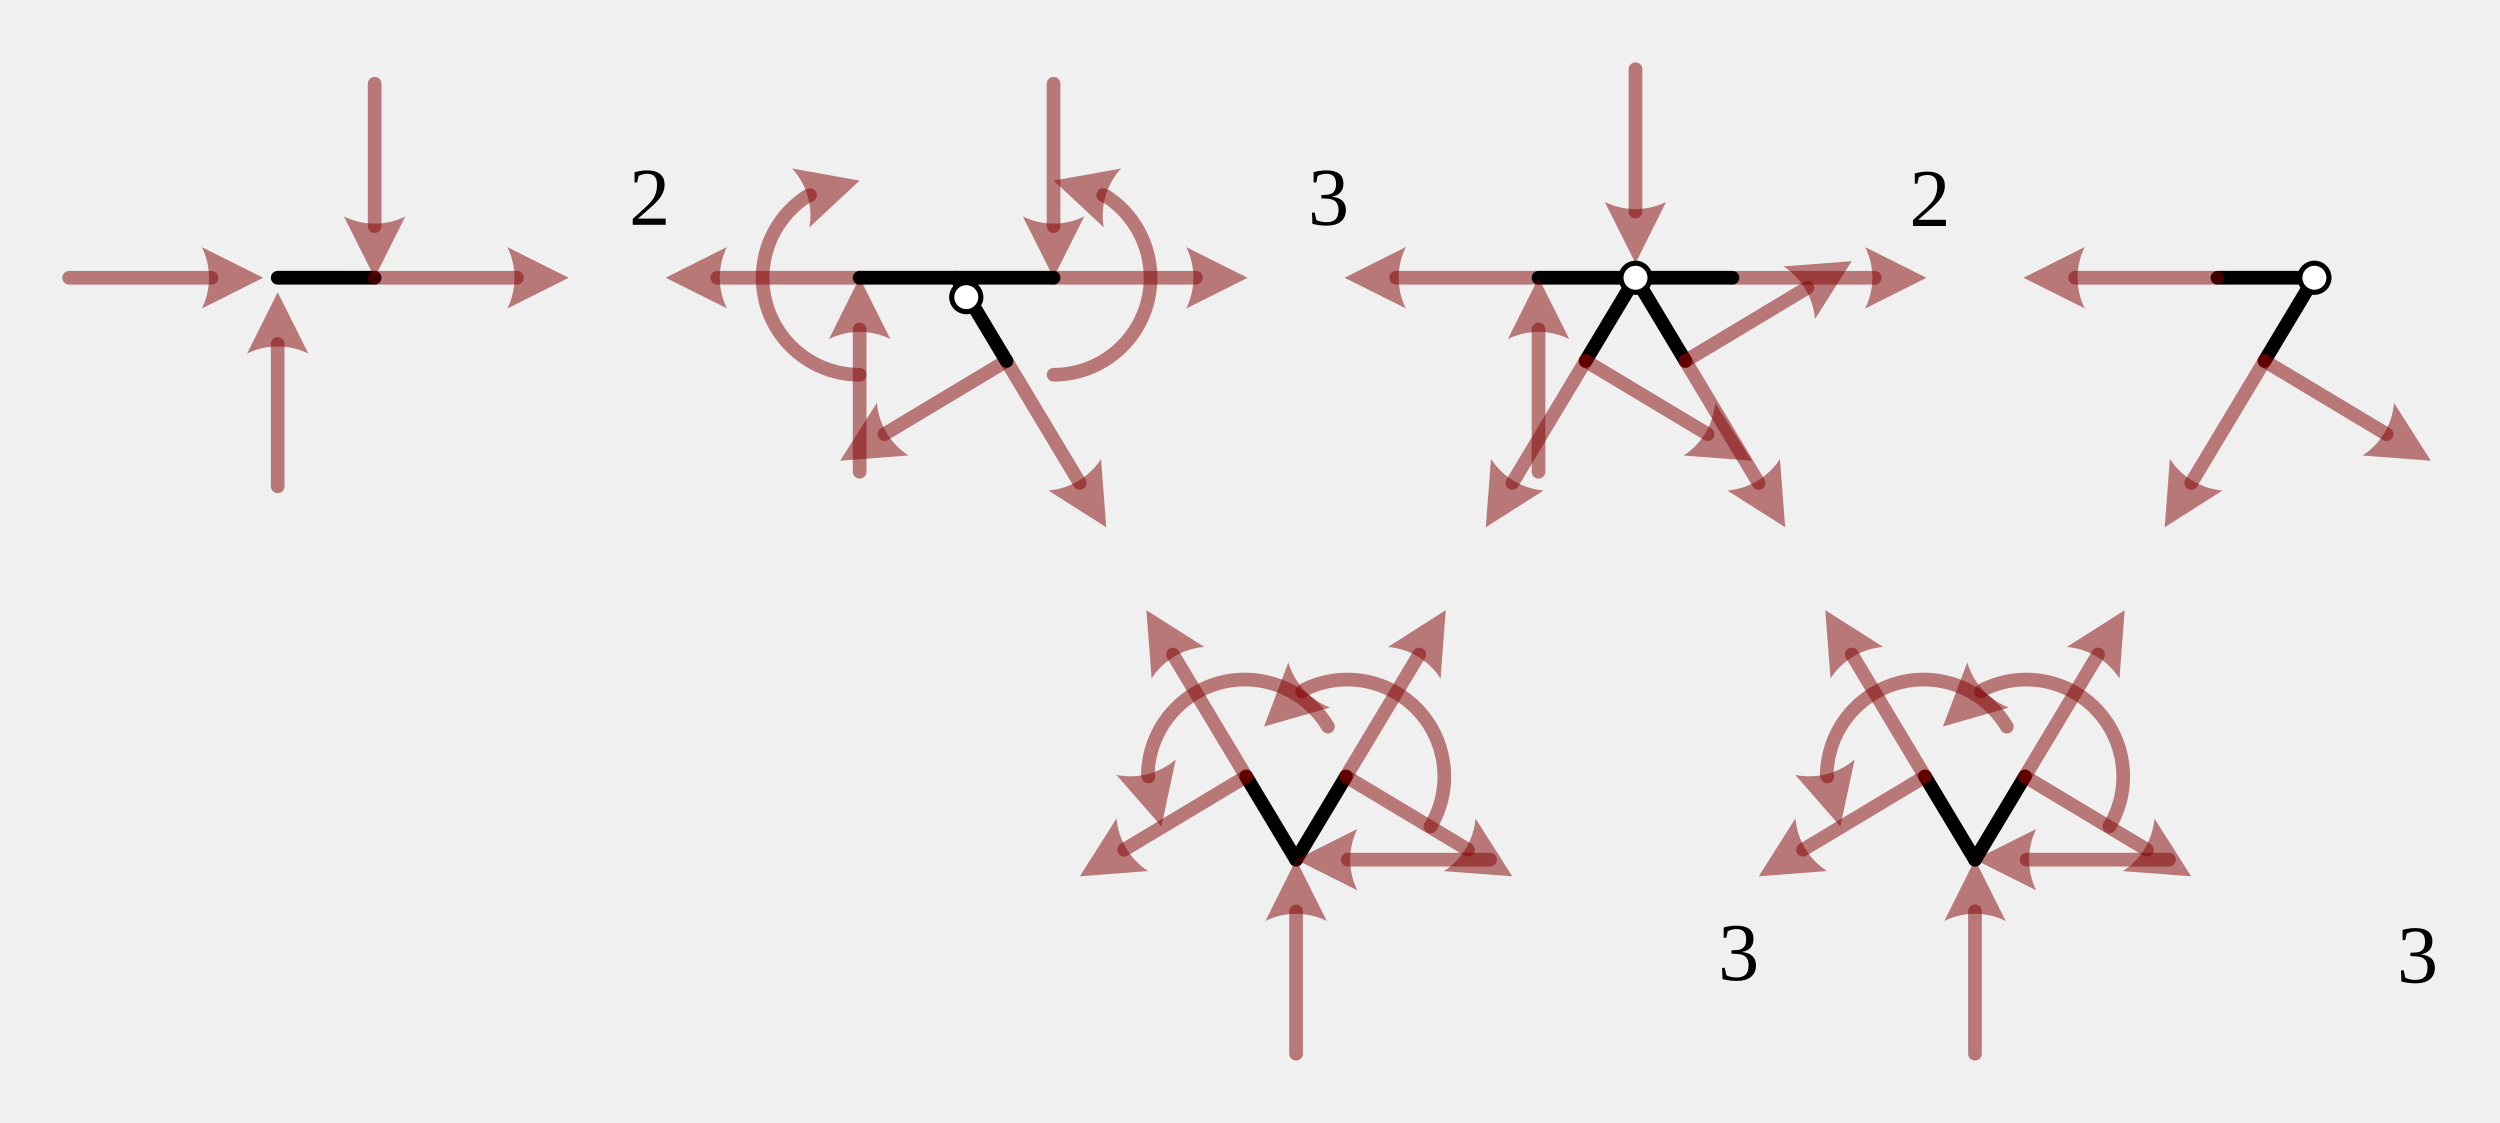
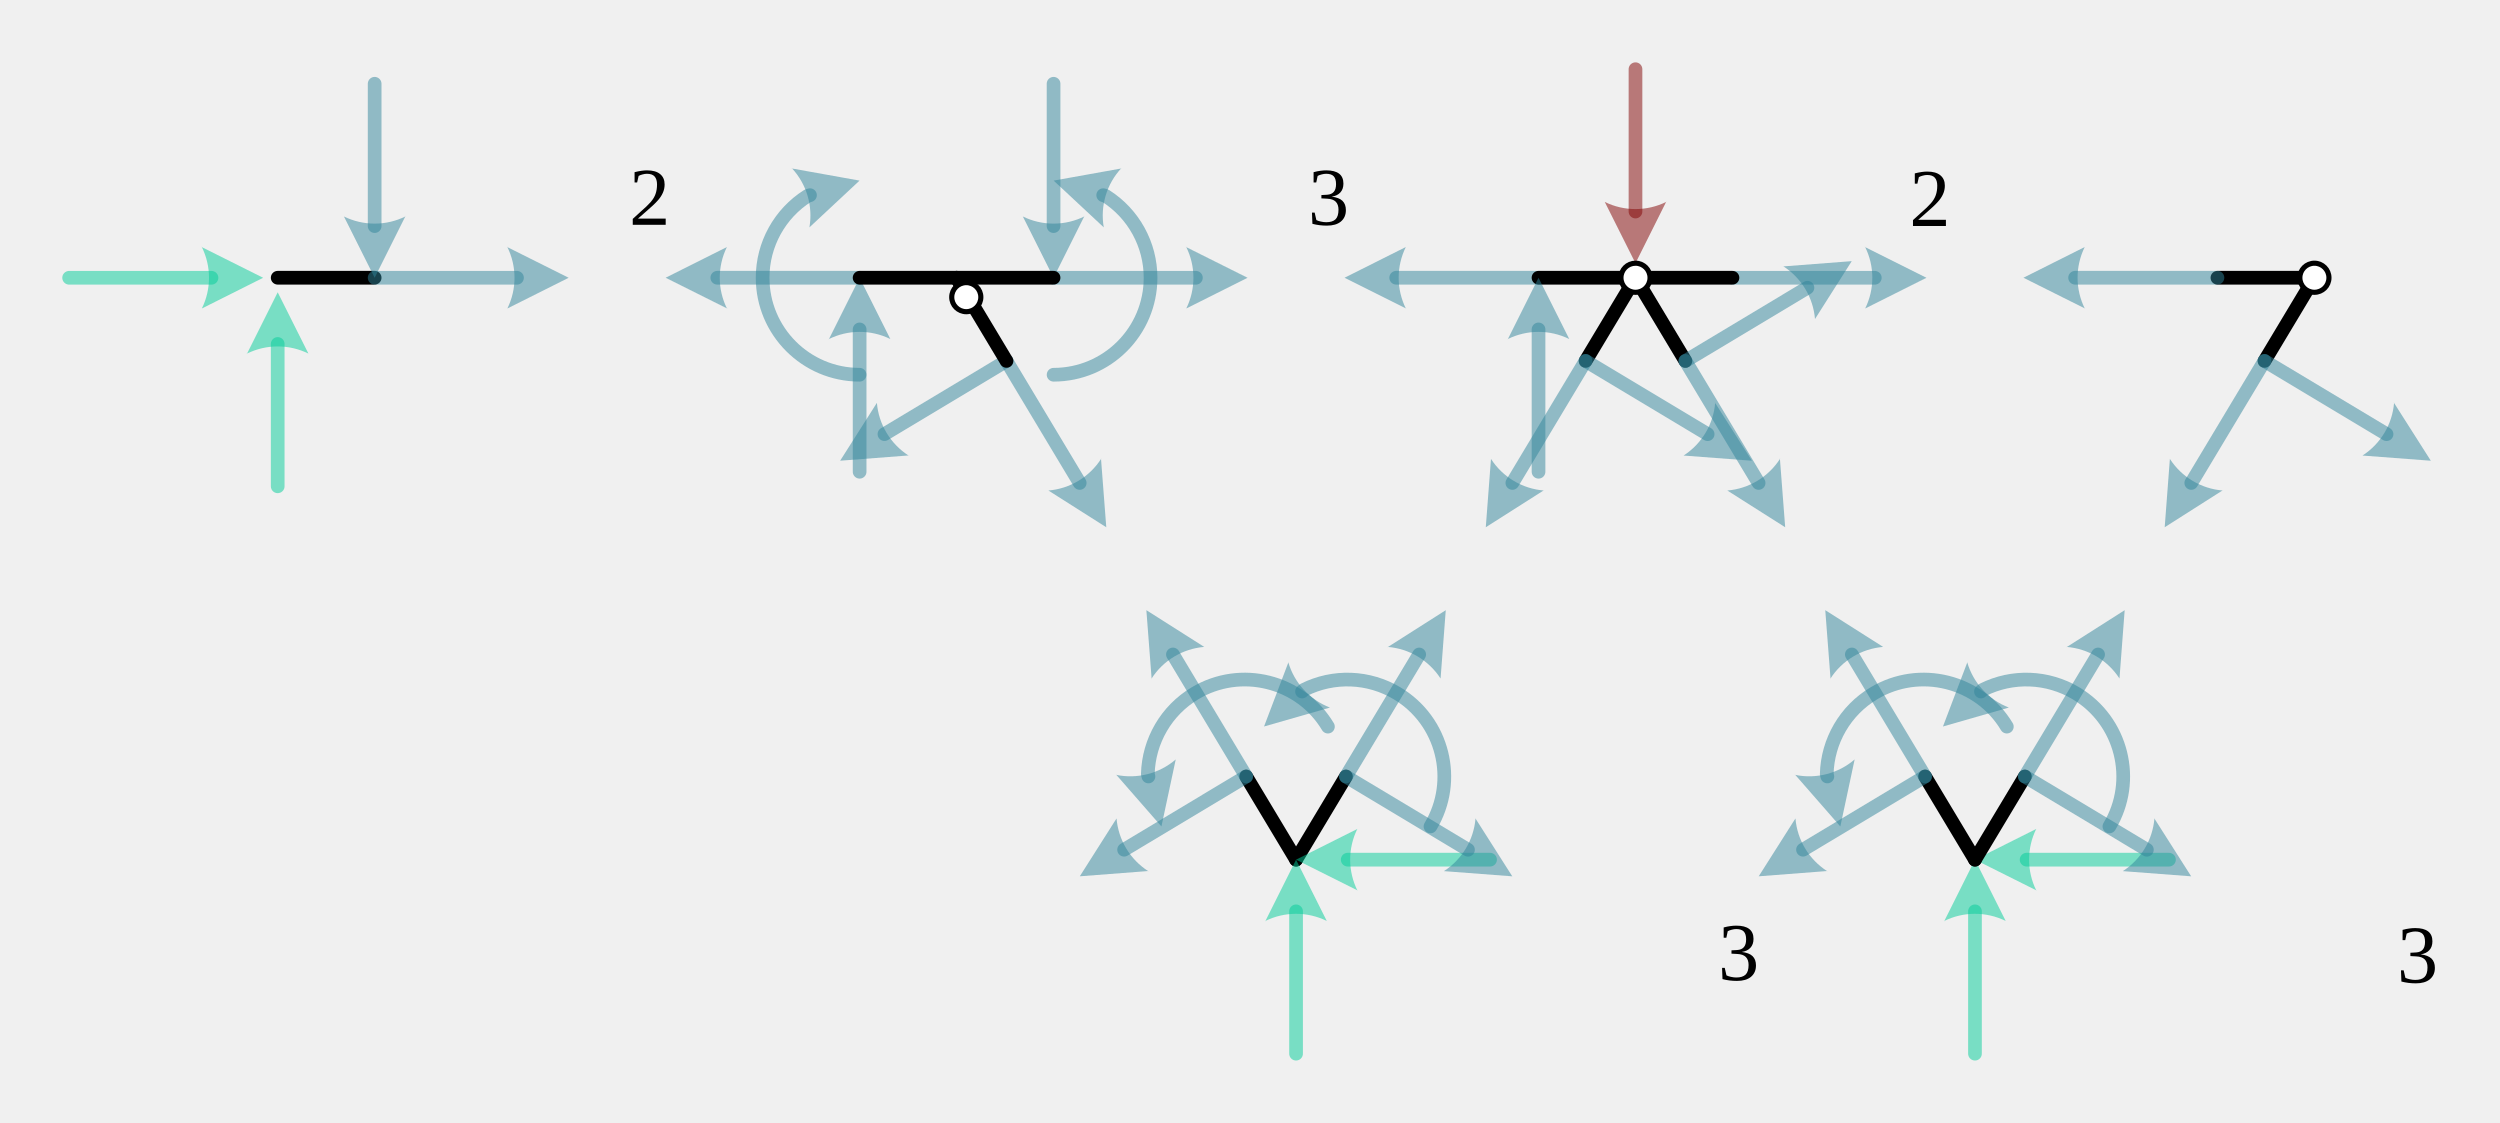
- <svg xmlns="http://www.w3.org/2000/svg" xmlns:ns1="http://schemas.microsoft.com/visio/2003/SVGExtensions/" xmlns:xlink="http://www.w3.org/1999/xlink" width="5.074in" height="2.279in" viewBox="0 0 365.339 164.072" xml:space="preserve" color-interpolation-filters="sRGB" class="st8">
+ <svg xmlns="http://www.w3.org/2000/svg" xmlns:ns1="http://schemas.microsoft.com/visio/2003/SVGExtensions/" xmlns:xlink="http://www.w3.org/1999/xlink" width="5.074in" height="2.279in" viewBox="0 0 365.339 164.072" xml:space="preserve" color-interpolation-filters="sRGB" class="st12">
  <ns1:documentProperties ns1:langID="1043" ns1:metric="true" ns1:viewMarkup="false" />
  <style type="text/css">
	
		.st1 {stroke:#000000;stroke-linecap:round;stroke-linejoin:round;stroke-width:2}
		.st2 {marker-start:url(#mrkr5-21);stroke:#800000;stroke-linecap:round;stroke-linejoin:round;stroke-opacity:0.5;stroke-width:2}
		.st3 {fill:#800000;fill-opacity:0.5;stroke:#800000;stroke-opacity:0.5;stroke-width:0.442}
- 		.st4 {marker-end:url(#mrkr5-97);stroke:#800000;stroke-linecap:round;stroke-linejoin:round;stroke-opacity:0.5;stroke-width:2}
- 		.st5 {fill:#ffffff;stroke:#000000;stroke-linecap:round;stroke-linejoin:round;stroke-width:0.75}
- 		.st6 {fill:none;stroke:none;stroke-linecap:round;stroke-linejoin:round;stroke-width:0.75}
- 		.st7 {fill:#000000;font-family:Times New Roman;font-size:1em}
- 		.st8 {fill:none;fill-rule:evenodd;font-size:12px;overflow:visible;stroke-linecap:square;stroke-miterlimit:3}
+ 		.st4 {marker-start:url(#mrkr5-27);stroke:#00cc99;stroke-linecap:round;stroke-linejoin:round;stroke-opacity:0.5;stroke-width:2}
+ 		.st5 {fill:#00cc99;fill-opacity:0.5;stroke:#00cc99;stroke-opacity:0.5;stroke-width:0.442}
+ 		.st6 {marker-start:url(#mrkr5-58);stroke:#31859b;stroke-linecap:round;stroke-linejoin:round;stroke-opacity:0.5;stroke-width:2}
+ 		.st7 {fill:#31859b;fill-opacity:0.5;stroke:#31859b;stroke-opacity:0.5;stroke-width:0.442}
+ 		.st8 {marker-end:url(#mrkr5-99);stroke:#31859b;stroke-linecap:round;stroke-linejoin:round;stroke-opacity:0.5;stroke-width:2}
+ 		.st9 {fill:#ffffff;stroke:#000000;stroke-linecap:round;stroke-linejoin:round;stroke-width:0.75}
+ 		.st10 {fill:none;stroke:none;stroke-linecap:round;stroke-linejoin:round;stroke-width:0.75}
+ 		.st11 {fill:#000000;font-family:Times New Roman;font-size:1em}
+ 		.st12 {fill:none;fill-rule:evenodd;font-size:12px;overflow:visible;stroke-linecap:square;stroke-miterlimit:3}
	
	</style>
  <defs id="Markers">
    <g id="lend5">
      <path d="M 2 1 L 0 0 L 1.981 -0.993 C 1.672 -0.365 1.673 0.373 1.985 1 " style="stroke:none" />
    </g>
    <marker id="mrkr5-21" class="st3" ns1:arrowType="5" ns1:arrowSize="2" ns1:setback="3.775" refX="3.775" orient="auto" markerUnits="strokeWidth" overflow="visible">
      <use xlink:href="#lend5" transform="scale(2.26) " />
    </marker>
-     <marker id="mrkr5-97" class="st3" ns1:arrowType="5" ns1:arrowSize="2" ns1:setback="3.775" refX="-3.775" orient="auto" markerUnits="strokeWidth" overflow="visible">
+     <marker id="mrkr5-27" class="st5" ns1:arrowType="5" ns1:arrowSize="2" ns1:setback="3.775" refX="3.775" orient="auto" markerUnits="strokeWidth" overflow="visible">
+       <use xlink:href="#lend5" transform="scale(2.26) " />
+     </marker>
+     <marker id="mrkr5-58" class="st7" ns1:arrowType="5" ns1:arrowSize="2" ns1:setback="3.775" refX="3.775" orient="auto" markerUnits="strokeWidth" overflow="visible">
+       <use xlink:href="#lend5" transform="scale(2.26) " />
+     </marker>
+     <marker id="mrkr5-99" class="st7" ns1:arrowType="5" ns1:arrowSize="2" ns1:setback="3.775" refX="-3.775" orient="auto" markerUnits="strokeWidth" overflow="visible">
      <use xlink:href="#lend5" transform="scale(-2.26,-2.26) " />
    </marker>
  </defs>
  <g ns1:mID="0" ns1:index="1" ns1:groupContext="foregroundPage">
    <ns1:pageProperties ns1:drawingScale="0.0393701" ns1:pageScale="0.0393701" ns1:drawingUnits="24" ns1:shadowOffsetX="8.50394" ns1:shadowOffsetY="-8.50394" />
-     <g id="shape603-1" ns1:mID="603" ns1:groupContext="shape" transform="translate(40.5794,-123.493)">
-       <path d="M0 164.07 L14.17 164.07" class="st1" />
-     </g>
-     <g id="shape604-4" ns1:mID="604" ns1:groupContext="shape" transform="translate(379.695,124.994) rotate(120.964)">
-       <path d="M0 164.07 L14.17 164.07" class="st1" />
-     </g>
-     <g id="shape605-7" ns1:mID="605" ns1:groupContext="shape" transform="translate(280.483,-43.835) rotate(59.0362)">
+     <g id="shape271-1" ns1:mID="271" ns1:groupContext="shape" transform="translate(40.5794,-123.493)">
+       <path d="M0 164.07 L14.17 164.07" class="st1" />
+     </g>
+     <g id="shape272-4" ns1:mID="272" ns1:groupContext="shape" transform="translate(379.695,124.994) rotate(120.964)">
+       <path d="M0 164.07 L14.17 164.07" class="st1" />
+     </g>
+     <g id="shape273-7" ns1:mID="273" ns1:groupContext="shape" transform="translate(280.483,-43.835) rotate(59.0362)">
      <path d="M0 164.07 L2.83 164.07" class="st1" />
    </g>
-     <g id="shape606-10" ns1:mID="606" ns1:groupContext="shape" transform="translate(322.797,29.0509) rotate(59.0362)">
-       <path d="M0 164.07 L14.17 164.07" class="st1" />
-     </g>
-     <g id="shape607-13" ns1:mID="607" ns1:groupContext="shape" transform="translate(337.381,197.88) rotate(120.964)">
-       <path d="M0 164.07 L14.17 164.07" class="st1" />
-     </g>
-     <g id="shape608-16" ns1:mID="608" ns1:groupContext="shape" transform="translate(74.9323,38.4535) rotate(-90)">
+     <g id="shape274-10" ns1:mID="274" ns1:groupContext="shape" transform="translate(322.797,29.0509) rotate(59.0362)">
+       <path d="M0 164.07 L14.17 164.07" class="st1" />
+     </g>
+     <g id="shape275-13" ns1:mID="275" ns1:groupContext="shape" transform="translate(337.381,197.88) rotate(120.964)">
+       <path d="M0 164.07 L14.17 164.07" class="st1" />
+     </g>
+     <g id="shape276-16" ns1:mID="276" ns1:groupContext="shape" transform="translate(74.9323,38.4535) rotate(-90)">
      <path d="M7.55 164.07 L7.91 164.07 L28.35 164.07" class="st2" />
    </g>
-     <g id="shape609-22" ns1:mID="609" ns1:groupContext="shape" transform="translate(204.652,42.7055) rotate(90)">
-       <path d="M7.55 164.07 L7.91 164.07 L28.35 164.07" class="st2" />
-     </g>
-     <g id="shape610-27" ns1:mID="610" ns1:groupContext="shape" transform="translate(353.471,125.619) rotate(90)">
-       <path d="M7.55 164.07 L7.91 164.07 L28.35 164.07" class="st2" />
-     </g>
-     <g id="shape611-32" ns1:mID="611" ns1:groupContext="shape" transform="translate(452.683,125.619) rotate(90)">
-       <path d="M7.55 164.07 L7.91 164.07 L28.35 164.07" class="st2" />
-     </g>
-     <g id="shape612-37" ns1:mID="612" ns1:groupContext="shape" transform="translate(288.611,-38.4535)">
-       <path d="M7.55 164.07 L7.91 164.07 L28.35 164.07" class="st2" />
-     </g>
-     <g id="shape613-42" ns1:mID="613" ns1:groupContext="shape" transform="translate(189.398,-38.4535)">
-       <path d="M7.55 164.07 L7.91 164.07 L28.35 164.07" class="st2" />
-     </g>
-     <g id="shape614-47" ns1:mID="614" ns1:groupContext="shape" transform="translate(38.4535,204.652) rotate(180)">
-       <path d="M7.55 164.07 L7.91 164.07 L28.35 164.07" class="st2" />
-     </g>
-     <g id="shape615-52" ns1:mID="615" ns1:groupContext="shape" transform="translate(83.0991,204.652) rotate(180)">
-       <path d="M7.55 164.07 L7.91 164.07 L28.35 164.07" class="st2" />
-     </g>
-     <g id="shape616-57" ns1:mID="616" ns1:groupContext="shape" transform="translate(-109.32,40.5795) rotate(-90)">
-       <path d="M7.55 164.07 L7.91 164.07 L28.35 164.07" class="st2" />
-     </g>
-     <g id="shape617-62" ns1:mID="617" ns1:groupContext="shape" transform="translate(-10.1071,40.5795) rotate(-90)">
-       <path d="M7.55 164.07 L7.91 164.07 L28.35 164.07" class="st2" />
-     </g>
-     <g id="shape618-67" ns1:mID="618" ns1:groupContext="shape" transform="translate(289.691,40.5795) rotate(90)">
-       <path d="M7.55 164.07 L7.91 164.07 L28.35 164.07" class="st2" />
-     </g>
-     <g id="shape619-72" ns1:mID="619" ns1:groupContext="shape" transform="translate(20.9774,161.454) rotate(-120.964)">
-       <path d="M7.55 164.07 L7.91 164.07 L28.35 164.07" class="st2" />
-     </g>
-     <g id="shape620-77" ns1:mID="620" ns1:groupContext="shape" transform="translate(182.312,204.652) rotate(180)">
-       <path d="M7.55 164.07 L7.91 164.07 L28.35 164.07" class="st2" />
-     </g>
-     <g id="shape621-82" ns1:mID="621" ns1:groupContext="shape" transform="translate(97.2723,-123.493)">
-       <path d="M7.55 164.07 L7.91 164.07 L28.35 164.07" class="st2" />
-     </g>
-     <g id="shape622-87" ns1:mID="622" ns1:groupContext="shape" transform="translate(38.3626,-73.3737) rotate(-30.9638)">
-       <path d="M7.55 164.07 L7.91 164.07 L28.35 164.07" class="st2" />
-     </g>
-     <g id="shape623-92" ns1:mID="623" ns1:groupContext="shape" transform="translate(-38.4536,54.7527) rotate(-90)">
-       <path d="M-0 164.07 A14.173 14.173 0 0 1 14.17 149.9 A14.173 14.173 0 0 1 26.14 156.48 L26.24 156.82" class="st4" />
-     </g>
-     <g id="shape624-98" ns1:mID="624" ns1:groupContext="shape" transform="translate(318.038,54.7527) rotate(90) scale(-1,1)">
-       <path d="M-0 164.07 A14.173 14.173 0 0 1 14.17 149.9 A14.173 14.173 0 0 1 26.14 156.48 L26.24 156.82" class="st4" />
-     </g>
-     <g id="shape625-103" ns1:mID="625" ns1:groupContext="shape" transform="translate(196.485,-123.493)">
-       <path d="M7.55 164.07 L7.91 164.07 L28.35 164.07" class="st2" />
-     </g>
-     <g id="shape626-108" ns1:mID="626" ns1:groupContext="shape" transform="translate(281.524,204.652) rotate(180)">
-       <path d="M7.55 164.07 L7.91 164.07 L28.35 164.07" class="st2" />
-     </g>
-     <g id="shape627-113" ns1:mID="627" ns1:groupContext="shape" transform="translate(6.39328,137.148) rotate(-120.964)">
-       <path d="M0 164.07 L14.17 164.07" class="st1" />
-     </g>
-     <g id="shape628-116" ns1:mID="628" ns1:groupContext="shape" transform="translate(139.083,-118.532)">
-       <ellipse cx="2.126" cy="161.946" rx="2.126" ry="2.126" class="st5" />
-     </g>
-     <g id="shape629-118" ns1:mID="629" ns1:groupContext="shape" transform="translate(125.619,-123.493)">
-       <path d="M0 164.07 L14.17 164.07" class="st1" />
-     </g>
-     <g id="shape630-121" ns1:mID="630" ns1:groupContext="shape" transform="translate(139.792,-123.493)">
-       <path d="M0 164.07 L14.17 164.07" class="st1" />
-     </g>
-     <g id="shape631-124" ns1:mID="631" ns1:groupContext="shape" transform="translate(224.831,-123.493)">
-       <path d="M0 164.07 L14.17 164.07" class="st1" />
-     </g>
-     <g id="shape632-127" ns1:mID="632" ns1:groupContext="shape" transform="translate(239.005,-123.493)">
-       <path d="M0 164.07 L14.17 164.07" class="st1" />
-     </g>
-     <g id="shape633-130" ns1:mID="633" ns1:groupContext="shape" transform="translate(105.606,137.148) rotate(-120.964)">
-       <path d="M0 164.07 L14.17 164.07" class="st1" />
-     </g>
-     <g id="shape634-133" ns1:mID="634" ns1:groupContext="shape" transform="translate(236.879,-121.367)">
-       <ellipse cx="2.126" cy="161.946" rx="2.126" ry="2.126" class="st5" />
-     </g>
-     <g id="shape635-135" ns1:mID="635" ns1:groupContext="shape" transform="translate(388.904,40.5795) rotate(90)">
-       <path d="M7.55 164.07 L7.91 164.07 L28.35 164.07" class="st2" />
-     </g>
-     <g id="shape636-140" ns1:mID="636" ns1:groupContext="shape" transform="translate(308.213,4.7439) rotate(59.0362)">
-       <path d="M7.55 164.07 L7.91 164.07 L28.35 164.07" class="st2" />
-     </g>
-     <g id="shape637-145" ns1:mID="637" ns1:groupContext="shape" transform="translate(73.3847,-12.6412) rotate(-30.9638)">
-       <path d="M7.55 164.07 L7.91 164.07 L28.35 164.07" class="st2" />
-     </g>
-     <g id="shape638-150" ns1:mID="638" ns1:groupContext="shape" transform="translate(351.965,173.573) rotate(120.964)">
-       <path d="M7.55 164.07 L7.91 164.07 L28.35 164.07" class="st2" />
-     </g>
-     <g id="shape639-155" ns1:mID="639" ns1:groupContext="shape" transform="translate(136.583,268.74) rotate(-149.036)">
-       <path d="M7.55 164.07 L7.91 164.07 L28.35 164.07" class="st2" />
-     </g>
-     <g id="shape640-160" ns1:mID="640" ns1:groupContext="shape" transform="translate(76.4376,-7.37481) rotate(-59.0362)">
-       <path d="M7.55 164.07 L7.91 164.07 L28.35 164.07" class="st2" />
-     </g>
-     <g id="shape641-165" ns1:mID="641" ns1:groupContext="shape" transform="translate(171.605,208.008) rotate(-149.036)">
-       <path d="M7.55 164.07 L7.91 164.07 L28.35 164.07" class="st2" />
-     </g>
-     <g id="shape642-170" ns1:mID="642" ns1:groupContext="shape" transform="translate(120.19,161.454) rotate(-120.964)">
-       <path d="M7.55 164.07 L7.91 164.07 L28.35 164.07" class="st2" />
-     </g>
-     <g id="shape643-175" ns1:mID="643" ns1:groupContext="shape" transform="translate(355.018,178.84) rotate(149.036)">
-       <path d="M7.55 164.07 L7.91 164.07 L28.35 164.07" class="st2" />
-     </g>
-     <g id="shape644-180" ns1:mID="644" ns1:groupContext="shape" transform="translate(478.908,124.994) rotate(120.964)">
-       <path d="M0 164.07 L14.17 164.07" class="st1" />
-     </g>
-     <g id="shape645-183" ns1:mID="645" ns1:groupContext="shape" transform="translate(324.044,-123.493)">
-       <path d="M0 164.07 L14.17 164.07" class="st1" />
-     </g>
-     <g id="shape646-186" ns1:mID="646" ns1:groupContext="shape" transform="translate(336.091,-121.367)">
-       <ellipse cx="2.126" cy="161.946" rx="2.126" ry="2.126" class="st5" />
-     </g>
-     <g id="shape647-188" ns1:mID="647" ns1:groupContext="shape" transform="translate(295.698,-123.493)">
-       <path d="M7.55 164.07 L7.91 164.07 L28.35 164.07" class="st2" />
-     </g>
-     <g id="shape648-193" ns1:mID="648" ns1:groupContext="shape" transform="translate(175.65,-7.37484) rotate(-59.0362)">
-       <path d="M7.55 164.07 L7.91 164.07 L28.35 164.07" class="st2" />
-     </g>
-     <g id="shape649-198" ns1:mID="649" ns1:groupContext="shape" transform="translate(270.817,208.008) rotate(-149.036)">
-       <path d="M7.55 164.07 L7.91 164.07 L28.35 164.07" class="st2" />
-     </g>
-     <g id="shape650-203" ns1:mID="650" ns1:groupContext="shape" transform="translate(422.01,29.0509) rotate(59.0362)">
-       <path d="M0 164.07 L14.17 164.07" class="st1" />
-     </g>
-     <g id="shape651-206" ns1:mID="651" ns1:groupContext="shape" transform="translate(436.594,197.88) rotate(120.964)">
-       <path d="M0 164.07 L14.17 164.07" class="st1" />
-     </g>
-     <g id="shape652-209" ns1:mID="652" ns1:groupContext="shape" transform="translate(451.178,173.573) rotate(120.964)">
-       <path d="M7.55 164.07 L7.91 164.07 L28.35 164.07" class="st2" />
-     </g>
-     <g id="shape653-214" ns1:mID="653" ns1:groupContext="shape" transform="translate(235.795,268.74) rotate(-149.036)">
-       <path d="M7.55 164.07 L7.91 164.07 L28.35 164.07" class="st2" />
-     </g>
-     <g id="shape654-219" ns1:mID="654" ns1:groupContext="shape" transform="translate(407.425,4.7439) rotate(59.0362)">
-       <path d="M7.55 164.07 L7.91 164.07 L28.35 164.07" class="st2" />
-     </g>
-     <g id="shape655-224" ns1:mID="655" ns1:groupContext="shape" transform="translate(172.597,-12.6412) rotate(-30.9638)">
-       <path d="M7.55 164.07 L7.91 164.07 L28.35 164.07" class="st2" />
-     </g>
-     <g id="shape656-229" ns1:mID="656" ns1:groupContext="shape" transform="translate(293.46,-19.9298) rotate(30.9638) scale(-1,1)">
-       <path d="M-0 164.07 A14.173 14.173 0 0 1 14.17 149.9 A14.173 14.173 0 0 1 26.14 156.48 L26.24 156.82" class="st4" />
-     </g>
-     <g id="shape657-234" ns1:mID="657" ns1:groupContext="shape" transform="translate(109.643,-34.514) rotate(-30.9638) scale(-1,1)">
-       <path d="M-0 164.07 A14.173 14.173 0 0 1 14.17 149.9 A14.173 14.173 0 0 1 26.14 156.48 L26.24 156.82" class="st4" />
-     </g>
-     <g id="shape658-239" ns1:mID="658" ns1:groupContext="shape" transform="translate(392.673,-19.9298) rotate(30.9638) scale(-1,1)">
-       <path d="M-0 164.07 A14.173 14.173 0 0 1 14.17 149.9 A14.173 14.173 0 0 1 26.14 156.48 L26.24 156.82" class="st4" />
-     </g>
-     <g id="shape659-244" ns1:mID="659" ns1:groupContext="shape" transform="translate(208.856,-34.514) rotate(-30.9638) scale(-1,1)">
-       <path d="M-0 164.07 A14.173 14.173 0 0 1 14.17 149.9 A14.173 14.173 0 0 1 26.14 156.48 L26.24 156.82" class="st4" />
-     </g>
-     <g id="shape712-249" ns1:mID="712" ns1:groupContext="shape" transform="translate(29.9564,-123.67)">
-       <ns1:textBlock ns1:margins="rect(4,4,4,4)" ns1:tabSpace="42.5197" />
-       <ns1:textRect cx="10.984" cy="152.911" width="21.97" height="22.323" />
-       <rect x="0" y="141.749" width="21.968" height="22.323" class="st6" />
-       <text x="7.98" y="156.51" class="st7" ns1:langID="1043">
+     <g id="shape277-22" ns1:mID="277" ns1:groupContext="shape" transform="translate(204.652,42.7055) rotate(90)">
+       <path d="M7.55 164.07 L7.91 164.07 L28.35 164.07" class="st4" />
+     </g>
+     <g id="shape278-28" ns1:mID="278" ns1:groupContext="shape" transform="translate(353.471,125.619) rotate(90)">
+       <path d="M7.55 164.07 L7.91 164.07 L28.35 164.07" class="st4" />
+     </g>
+     <g id="shape279-33" ns1:mID="279" ns1:groupContext="shape" transform="translate(452.683,125.619) rotate(90)">
+       <path d="M7.55 164.07 L7.91 164.07 L28.35 164.07" class="st4" />
+     </g>
+     <g id="shape280-38" ns1:mID="280" ns1:groupContext="shape" transform="translate(288.611,-38.4535)">
+       <path d="M7.55 164.07 L7.91 164.07 L28.35 164.07" class="st4" />
+     </g>
+     <g id="shape281-43" ns1:mID="281" ns1:groupContext="shape" transform="translate(189.398,-38.4535)">
+       <path d="M7.55 164.07 L7.91 164.07 L28.35 164.07" class="st4" />
+     </g>
+     <g id="shape282-48" ns1:mID="282" ns1:groupContext="shape" transform="translate(38.4535,204.652) rotate(180)">
+       <path d="M7.55 164.07 L7.91 164.07 L28.35 164.07" class="st4" />
+     </g>
+     <g id="shape283-53" ns1:mID="283" ns1:groupContext="shape" transform="translate(83.0991,204.652) rotate(180)">
+       <path d="M7.55 164.07 L7.91 164.07 L28.35 164.07" class="st6" />
+     </g>
+     <g id="shape284-59" ns1:mID="284" ns1:groupContext="shape" transform="translate(-109.32,40.5795) rotate(-90)">
+       <path d="M7.55 164.07 L7.91 164.07 L28.35 164.07" class="st6" />
+     </g>
+     <g id="shape285-64" ns1:mID="285" ns1:groupContext="shape" transform="translate(-10.1071,40.5795) rotate(-90)">
+       <path d="M7.55 164.07 L7.91 164.07 L28.35 164.07" class="st6" />
+     </g>
+     <g id="shape286-69" ns1:mID="286" ns1:groupContext="shape" transform="translate(289.691,40.5795) rotate(90)">
+       <path d="M7.55 164.07 L7.91 164.07 L28.35 164.07" class="st6" />
+     </g>
+     <g id="shape287-74" ns1:mID="287" ns1:groupContext="shape" transform="translate(20.9774,161.454) rotate(-120.964)">
+       <path d="M7.55 164.07 L7.91 164.07 L28.35 164.07" class="st6" />
+     </g>
+     <g id="shape288-79" ns1:mID="288" ns1:groupContext="shape" transform="translate(182.312,204.652) rotate(180)">
+       <path d="M7.55 164.07 L7.91 164.07 L28.35 164.07" class="st6" />
+     </g>
+     <g id="shape289-84" ns1:mID="289" ns1:groupContext="shape" transform="translate(97.2723,-123.493)">
+       <path d="M7.55 164.07 L7.91 164.07 L28.35 164.07" class="st6" />
+     </g>
+     <g id="shape290-89" ns1:mID="290" ns1:groupContext="shape" transform="translate(38.3626,-73.3737) rotate(-30.9638)">
+       <path d="M7.55 164.07 L7.91 164.07 L28.35 164.07" class="st6" />
+     </g>
+     <g id="shape291-94" ns1:mID="291" ns1:groupContext="shape" transform="translate(-38.4536,54.7527) rotate(-90)">
+       <path d="M-0 164.07 A14.173 14.173 0 0 1 14.17 149.9 A14.173 14.173 0 0 1 26.14 156.48 L26.24 156.82" class="st8" />
+     </g>
+     <g id="shape292-100" ns1:mID="292" ns1:groupContext="shape" transform="translate(318.038,54.7527) rotate(90) scale(-1,1)">
+       <path d="M-0 164.07 A14.173 14.173 0 0 1 14.17 149.9 A14.173 14.173 0 0 1 26.14 156.48 L26.24 156.82" class="st8" />
+     </g>
+     <g id="shape293-105" ns1:mID="293" ns1:groupContext="shape" transform="translate(196.485,-123.493)">
+       <path d="M7.55 164.07 L7.91 164.07 L28.35 164.07" class="st6" />
+     </g>
+     <g id="shape294-110" ns1:mID="294" ns1:groupContext="shape" transform="translate(281.524,204.652) rotate(180)">
+       <path d="M7.55 164.07 L7.91 164.07 L28.35 164.07" class="st6" />
+     </g>
+     <g id="shape295-115" ns1:mID="295" ns1:groupContext="shape" transform="translate(6.39328,137.148) rotate(-120.964)">
+       <path d="M0 164.07 L14.17 164.07" class="st1" />
+     </g>
+     <g id="shape296-118" ns1:mID="296" ns1:groupContext="shape" transform="translate(139.083,-118.532)">
+       <ellipse cx="2.126" cy="161.946" rx="2.126" ry="2.126" class="st9" />
+     </g>
+     <g id="shape297-120" ns1:mID="297" ns1:groupContext="shape" transform="translate(125.619,-123.493)">
+       <path d="M0 164.07 L14.17 164.07" class="st1" />
+     </g>
+     <g id="shape298-123" ns1:mID="298" ns1:groupContext="shape" transform="translate(139.792,-123.493)">
+       <path d="M0 164.07 L14.17 164.07" class="st1" />
+     </g>
+     <g id="shape299-126" ns1:mID="299" ns1:groupContext="shape" transform="translate(224.831,-123.493)">
+       <path d="M0 164.07 L14.17 164.07" class="st1" />
+     </g>
+     <g id="shape300-129" ns1:mID="300" ns1:groupContext="shape" transform="translate(239.005,-123.493)">
+       <path d="M0 164.07 L14.17 164.07" class="st1" />
+     </g>
+     <g id="shape301-132" ns1:mID="301" ns1:groupContext="shape" transform="translate(105.606,137.148) rotate(-120.964)">
+       <path d="M0 164.07 L14.17 164.07" class="st1" />
+     </g>
+     <g id="shape302-135" ns1:mID="302" ns1:groupContext="shape" transform="translate(236.879,-121.367)">
+       <ellipse cx="2.126" cy="161.946" rx="2.126" ry="2.126" class="st9" />
+     </g>
+     <g id="shape303-137" ns1:mID="303" ns1:groupContext="shape" transform="translate(388.904,40.5795) rotate(90)">
+       <path d="M7.55 164.07 L7.91 164.07 L28.35 164.07" class="st6" />
+     </g>
+     <g id="shape304-142" ns1:mID="304" ns1:groupContext="shape" transform="translate(308.213,4.7439) rotate(59.0362)">
+       <path d="M7.55 164.07 L7.91 164.07 L28.35 164.07" class="st6" />
+     </g>
+     <g id="shape305-147" ns1:mID="305" ns1:groupContext="shape" transform="translate(73.3847,-12.6412) rotate(-30.9638)">
+       <path d="M7.55 164.07 L7.91 164.07 L28.35 164.07" class="st6" />
+     </g>
+     <g id="shape306-152" ns1:mID="306" ns1:groupContext="shape" transform="translate(351.965,173.573) rotate(120.964)">
+       <path d="M7.55 164.07 L7.91 164.07 L28.35 164.07" class="st6" />
+     </g>
+     <g id="shape307-157" ns1:mID="307" ns1:groupContext="shape" transform="translate(136.583,268.74) rotate(-149.036)">
+       <path d="M7.55 164.07 L7.91 164.07 L28.35 164.07" class="st6" />
+     </g>
+     <g id="shape308-162" ns1:mID="308" ns1:groupContext="shape" transform="translate(76.4376,-7.37481) rotate(-59.0362)">
+       <path d="M7.55 164.07 L7.91 164.07 L28.35 164.07" class="st6" />
+     </g>
+     <g id="shape309-167" ns1:mID="309" ns1:groupContext="shape" transform="translate(171.605,208.008) rotate(-149.036)">
+       <path d="M7.55 164.07 L7.91 164.07 L28.35 164.07" class="st6" />
+     </g>
+     <g id="shape310-172" ns1:mID="310" ns1:groupContext="shape" transform="translate(120.19,161.454) rotate(-120.964)">
+       <path d="M7.55 164.07 L7.91 164.07 L28.35 164.07" class="st6" />
+     </g>
+     <g id="shape311-177" ns1:mID="311" ns1:groupContext="shape" transform="translate(355.018,178.84) rotate(149.036)">
+       <path d="M7.55 164.07 L7.91 164.07 L28.35 164.07" class="st6" />
+     </g>
+     <g id="shape312-182" ns1:mID="312" ns1:groupContext="shape" transform="translate(478.908,124.994) rotate(120.964)">
+       <path d="M0 164.07 L14.17 164.07" class="st1" />
+     </g>
+     <g id="shape313-185" ns1:mID="313" ns1:groupContext="shape" transform="translate(324.044,-123.493)">
+       <path d="M0 164.07 L14.17 164.07" class="st1" />
+     </g>
+     <g id="shape314-188" ns1:mID="314" ns1:groupContext="shape" transform="translate(336.091,-121.367)">
+       <ellipse cx="2.126" cy="161.946" rx="2.126" ry="2.126" class="st9" />
+     </g>
+     <g id="shape315-190" ns1:mID="315" ns1:groupContext="shape" transform="translate(295.698,-123.493)">
+       <path d="M7.55 164.07 L7.91 164.07 L28.35 164.07" class="st6" />
+     </g>
+     <g id="shape316-195" ns1:mID="316" ns1:groupContext="shape" transform="translate(175.65,-7.37484) rotate(-59.0362)">
+       <path d="M7.55 164.07 L7.91 164.07 L28.35 164.07" class="st6" />
+     </g>
+     <g id="shape317-200" ns1:mID="317" ns1:groupContext="shape" transform="translate(270.817,208.008) rotate(-149.036)">
+       <path d="M7.55 164.07 L7.91 164.07 L28.35 164.07" class="st6" />
+     </g>
+     <g id="shape318-205" ns1:mID="318" ns1:groupContext="shape" transform="translate(422.01,29.0509) rotate(59.0362)">
+       <path d="M0 164.07 L14.17 164.07" class="st1" />
+     </g>
+     <g id="shape319-208" ns1:mID="319" ns1:groupContext="shape" transform="translate(436.594,197.88) rotate(120.964)">
+       <path d="M0 164.07 L14.17 164.07" class="st1" />
+     </g>
+     <g id="shape320-211" ns1:mID="320" ns1:groupContext="shape" transform="translate(451.178,173.573) rotate(120.964)">
+       <path d="M7.55 164.07 L7.91 164.07 L28.35 164.07" class="st6" />
+     </g>
+     <g id="shape321-216" ns1:mID="321" ns1:groupContext="shape" transform="translate(235.795,268.74) rotate(-149.036)">
+       <path d="M7.55 164.07 L7.91 164.07 L28.35 164.07" class="st6" />
+     </g>
+     <g id="shape322-221" ns1:mID="322" ns1:groupContext="shape" transform="translate(407.425,4.7439) rotate(59.0362)">
+       <path d="M7.55 164.07 L7.91 164.07 L28.35 164.07" class="st6" />
+     </g>
+     <g id="shape323-226" ns1:mID="323" ns1:groupContext="shape" transform="translate(172.597,-12.6412) rotate(-30.9638)">
+       <path d="M7.55 164.07 L7.91 164.07 L28.35 164.07" class="st6" />
+     </g>
+     <g id="shape324-231" ns1:mID="324" ns1:groupContext="shape" transform="translate(293.46,-19.9298) rotate(30.9638) scale(-1,1)">
+       <path d="M-0 164.07 A14.173 14.173 0 0 1 14.17 149.9 A14.173 14.173 0 0 1 26.14 156.48 L26.24 156.82" class="st8" />
+     </g>
+     <g id="shape325-236" ns1:mID="325" ns1:groupContext="shape" transform="translate(109.643,-34.514) rotate(-30.9638) scale(-1,1)">
+       <path d="M-0 164.07 A14.173 14.173 0 0 1 14.17 149.9 A14.173 14.173 0 0 1 26.14 156.48 L26.24 156.82" class="st8" />
+     </g>
+     <g id="shape326-241" ns1:mID="326" ns1:groupContext="shape" transform="translate(392.673,-19.9298) rotate(30.9638) scale(-1,1)">
+       <path d="M-0 164.07 A14.173 14.173 0 0 1 14.17 149.9 A14.173 14.173 0 0 1 26.14 156.48 L26.24 156.82" class="st8" />
+     </g>
+     <g id="shape327-246" ns1:mID="327" ns1:groupContext="shape" transform="translate(208.856,-34.514) rotate(-30.9638) scale(-1,1)">
+       <path d="M-0 164.07 A14.173 14.173 0 0 1 14.17 149.9 A14.173 14.173 0 0 1 26.14 156.48 L26.24 156.82" class="st8" />
+     </g>
+     <g id="shape328-251" ns1:mID="328" ns1:groupContext="shape" transform="translate(29.9564,-123.67)">
+       <ns1:textBlock ns1:margins="rect(4,4,4,4)" ns1:tabSpace="42.5197" />
+       <ns1:textRect cx="10.984" cy="152.911" width="21.97" height="22.323" />
+       <rect x="0" y="141.749" width="21.968" height="22.323" class="st10" />
+       <text x="7.98" y="156.51" class="st11" ns1:langID="1043">
        <ns1:paragraph ns1:horizAlign="1" />
        <ns1:tabList />2</text>
    </g>
-     <g id="shape713-252" ns1:mID="713" ns1:groupContext="shape" transform="translate(129.169,-123.67)">
-       <ns1:textBlock ns1:margins="rect(4,4,4,4)" ns1:tabSpace="42.5197" />
-       <ns1:textRect cx="10.984" cy="152.911" width="21.97" height="22.323" />
-       <rect x="0" y="141.749" width="21.968" height="22.323" class="st6" />
-       <text x="7.98" y="156.51" class="st7" ns1:langID="1043">
+     <g id="shape329-254" ns1:mID="329" ns1:groupContext="shape" transform="translate(129.169,-123.67)">
+       <ns1:textBlock ns1:margins="rect(4,4,4,4)" ns1:tabSpace="42.5197" />
+       <ns1:textRect cx="10.984" cy="152.911" width="21.97" height="22.323" />
+       <rect x="0" y="141.749" width="21.968" height="22.323" class="st10" />
+       <text x="7.98" y="156.51" class="st11" ns1:langID="1043">
        <ns1:paragraph ns1:horizAlign="1" />
        <ns1:tabList />3</text>
    </g>
-     <g id="shape714-255" ns1:mID="714" ns1:groupContext="shape" transform="translate(217.043,-123.493)">
-       <ns1:textBlock ns1:margins="rect(4,4,4,4)" ns1:tabSpace="42.5197" />
-       <ns1:textRect cx="10.984" cy="152.911" width="21.97" height="22.323" />
-       <rect x="0" y="141.749" width="21.968" height="22.323" class="st6" />
-       <text x="7.98" y="156.51" class="st7" ns1:langID="1043">
+     <g id="shape330-257" ns1:mID="330" ns1:groupContext="shape" transform="translate(217.043,-123.493)">
+       <ns1:textBlock ns1:margins="rect(4,4,4,4)" ns1:tabSpace="42.5197" />
+       <ns1:textRect cx="10.984" cy="152.911" width="21.97" height="22.323" />
+       <rect x="0" y="141.749" width="21.968" height="22.323" class="st10" />
+       <text x="7.98" y="156.51" class="st11" ns1:langID="1043">
        <ns1:paragraph ns1:horizAlign="1" />
        <ns1:tabList />2</text>
    </g>
-     <g id="shape715-258" ns1:mID="715" ns1:groupContext="shape" transform="translate(324.405,-123.67)">
-       <ns1:textBlock ns1:margins="rect(4,4,4,4)" ns1:tabSpace="42.5197" />
-       <ns1:textRect cx="10.984" cy="152.911" width="21.97" height="22.323" />
-       <rect x="0" y="141.749" width="21.968" height="22.323" class="st6" />
-       <text x="7.98" y="156.51" class="st7" ns1:langID="1043">
+     <g id="shape331-260" ns1:mID="331" ns1:groupContext="shape" transform="translate(324.405,-123.67)">
+       <ns1:textBlock ns1:margins="rect(4,4,4,4)" ns1:tabSpace="42.5197" />
+       <ns1:textRect cx="10.984" cy="152.911" width="21.97" height="22.323" />
+       <rect x="0" y="141.749" width="21.968" height="22.323" class="st10" />
+       <text x="7.98" y="156.51" class="st11" ns1:langID="1043">
        <ns1:paragraph ns1:horizAlign="1" />
        <ns1:tabList />2</text>
    </g>
-     <g id="shape716-261" ns1:mID="716" ns1:groupContext="shape" transform="translate(288.31,-12.9417)">
-       <ns1:textBlock ns1:margins="rect(4,4,4,4)" ns1:tabSpace="42.5197" />
-       <ns1:textRect cx="10.984" cy="152.911" width="21.97" height="22.323" />
-       <rect x="0" y="141.749" width="21.968" height="22.323" class="st6" />
-       <text x="7.98" y="156.51" class="st7" ns1:langID="1043">
+     <g id="shape332-263" ns1:mID="332" ns1:groupContext="shape" transform="translate(288.31,-12.9417)">
+       <ns1:textBlock ns1:margins="rect(4,4,4,4)" ns1:tabSpace="42.5197" />
+       <ns1:textRect cx="10.984" cy="152.911" width="21.97" height="22.323" />
+       <rect x="0" y="141.749" width="21.968" height="22.323" class="st10" />
+       <text x="7.98" y="156.51" class="st11" ns1:langID="1043">
        <ns1:paragraph ns1:horizAlign="1" />
        <ns1:tabList />3</text>
    </g>
-     <g id="shape717-264" ns1:mID="717" ns1:groupContext="shape" transform="translate(189.097,-13.296)">
-       <ns1:textBlock ns1:margins="rect(4,4,4,4)" ns1:tabSpace="42.5197" />
-       <ns1:textRect cx="10.984" cy="152.911" width="21.97" height="22.323" />
-       <rect x="0" y="141.749" width="21.968" height="22.323" class="st6" />
-       <text x="7.98" y="156.51" class="st7" ns1:langID="1043">
+     <g id="shape333-266" ns1:mID="333" ns1:groupContext="shape" transform="translate(189.097,-13.296)">
+       <ns1:textBlock ns1:margins="rect(4,4,4,4)" ns1:tabSpace="42.5197" />
+       <ns1:textRect cx="10.984" cy="152.911" width="21.97" height="22.323" />
+       <rect x="0" y="141.749" width="21.968" height="22.323" class="st10" />
+       <text x="7.98" y="156.51" class="st11" ns1:langID="1043">
        <ns1:paragraph ns1:horizAlign="1" />
        <ns1:tabList />3</text>
    </g>
  </g>
</svg>
